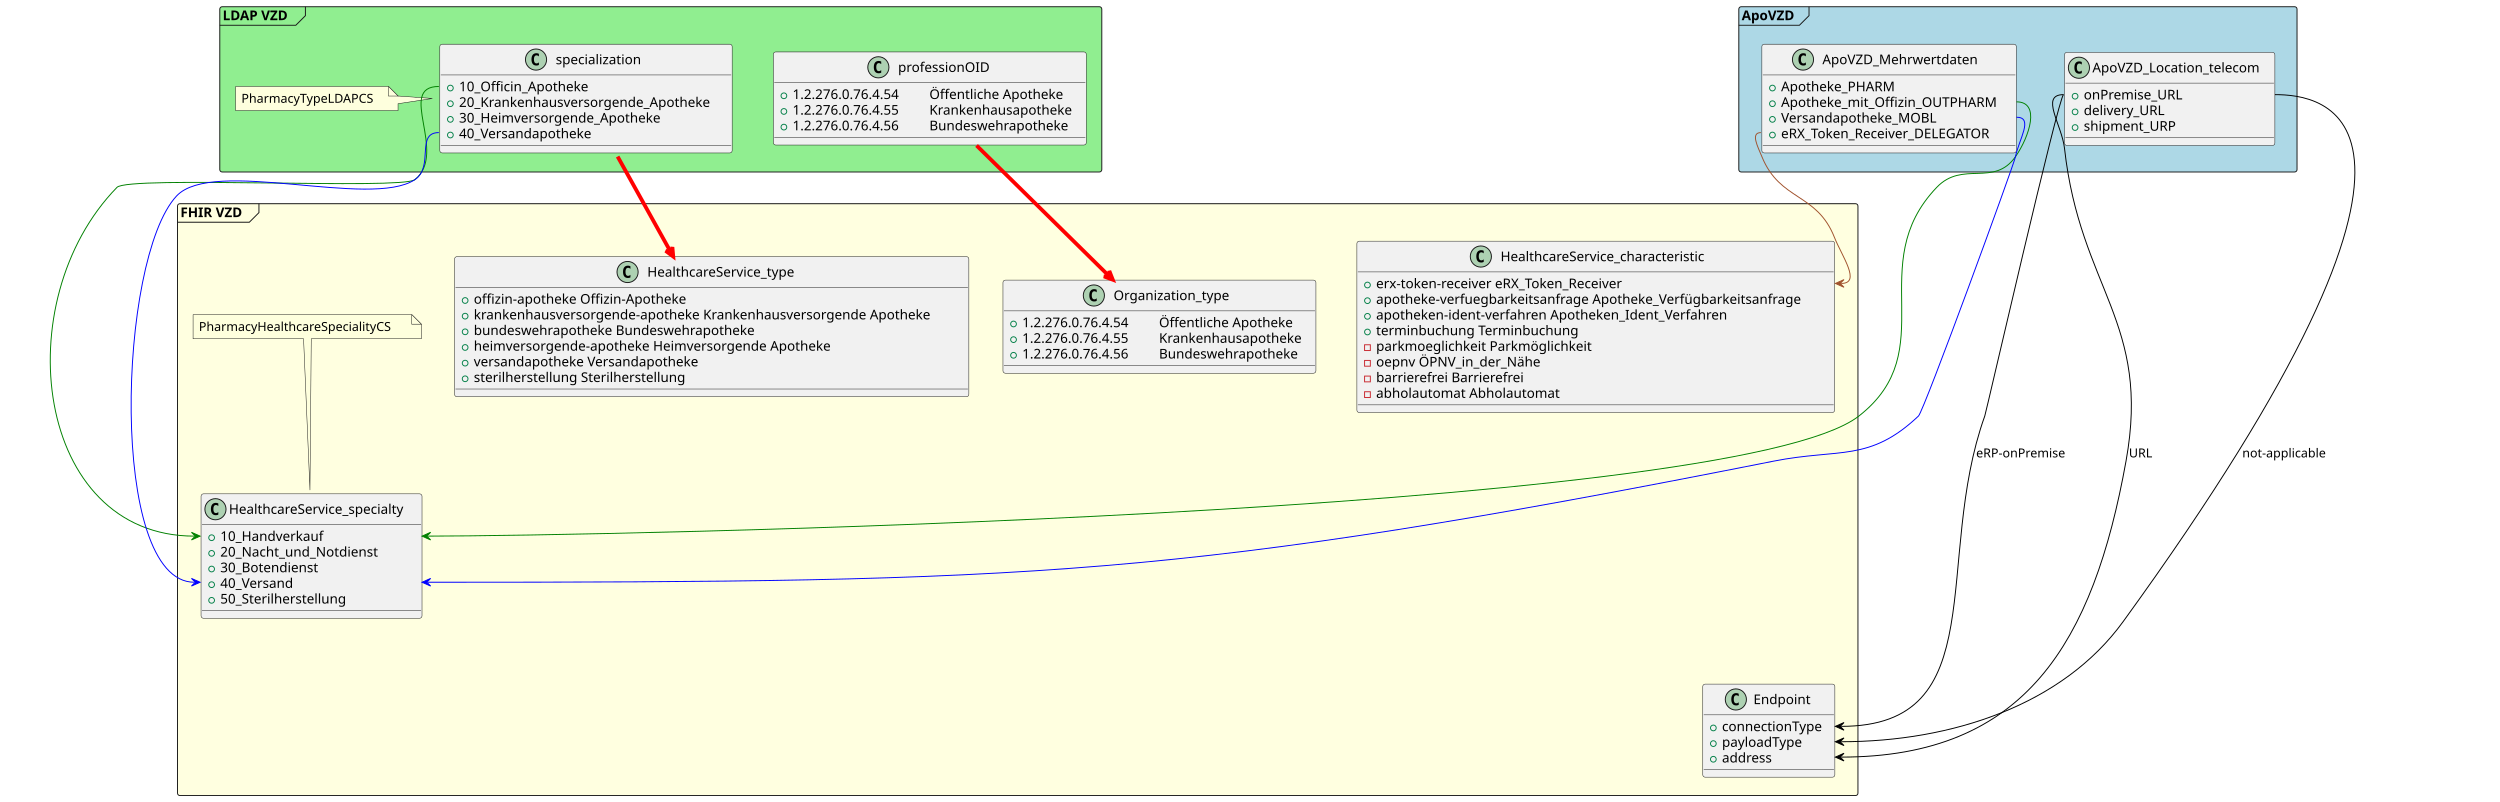
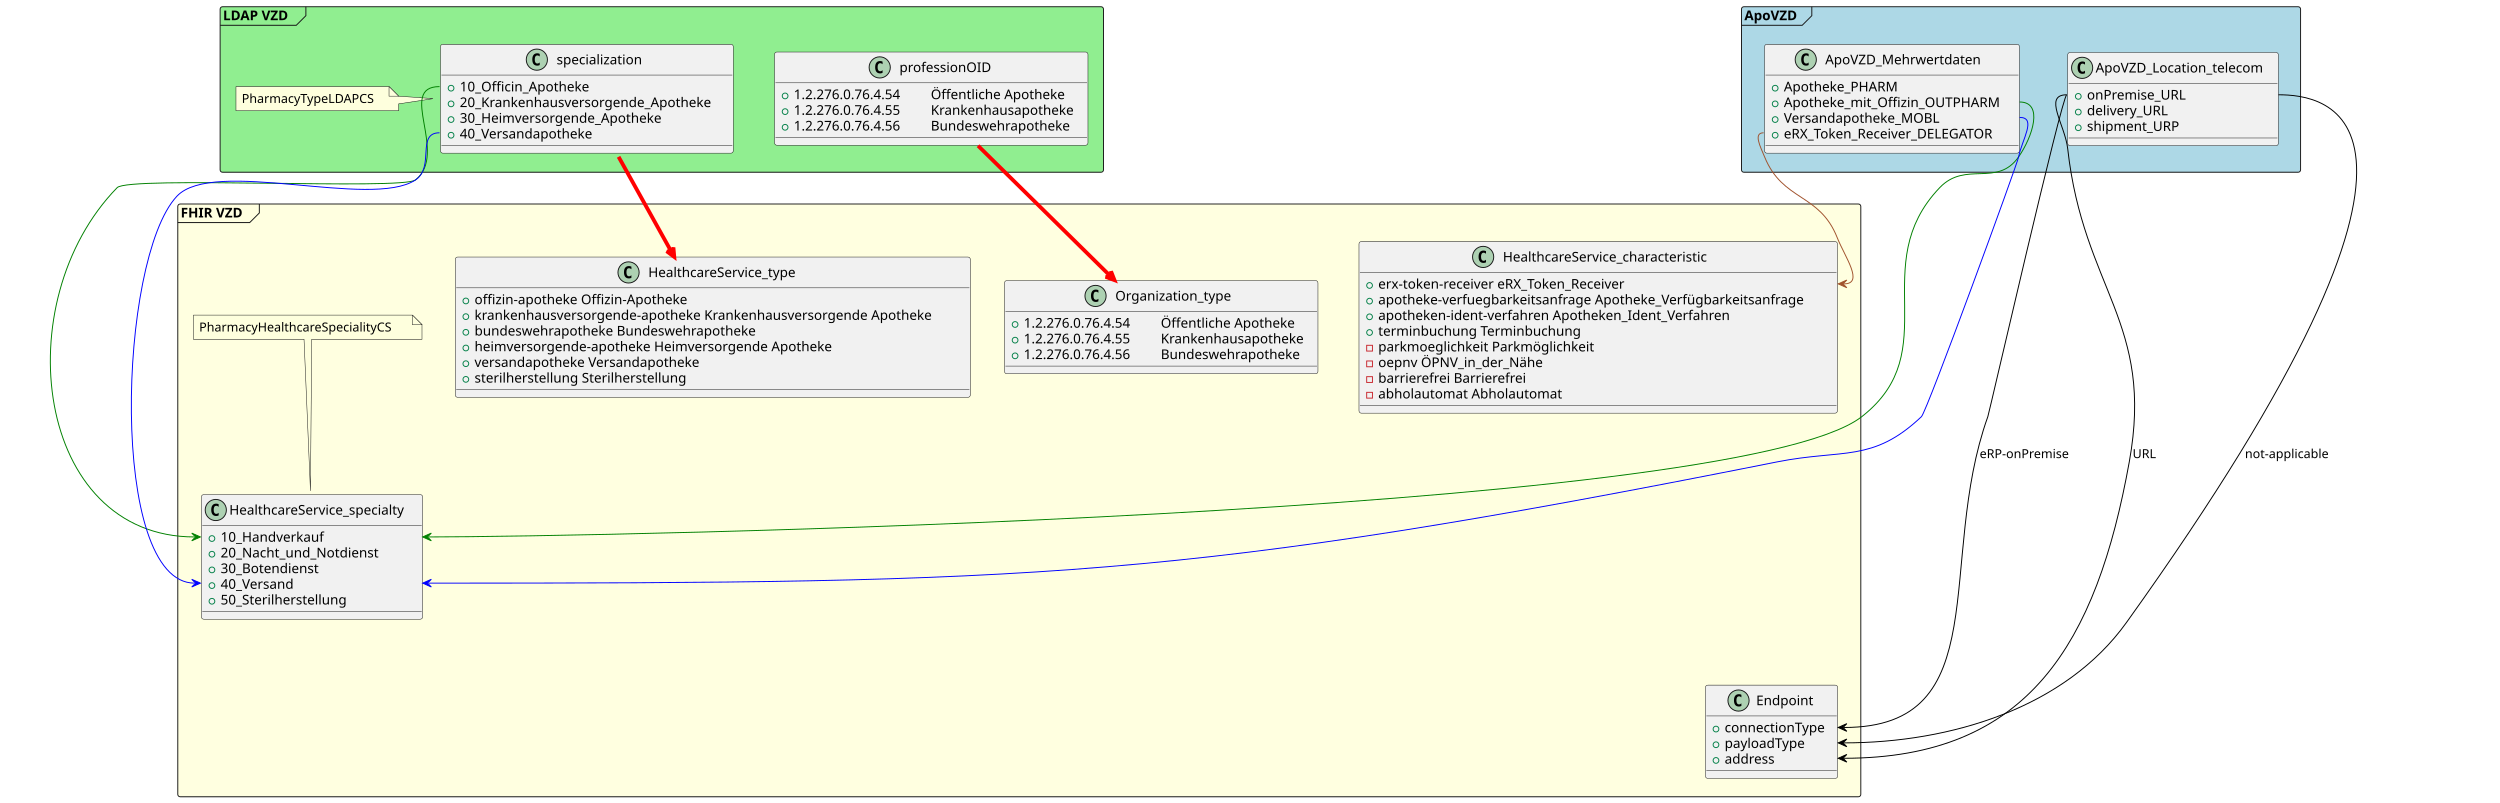
- <svg xmlns="http://www.w3.org/2000/svg" contentStyleType="text/css" height="834px" preserveAspectRatio="none" style="width:2602px;height:834px;background:#FFFFFF;" version="1.1" viewBox="0 0 2602 834" width="2602px" zoomAndPan="magnify">
+ <svg xmlns="http://www.w3.org/2000/svg" contentStyleType="text/css" height="834px" preserveAspectRatio="none" style="width:2598px;height:834px;background:#FFFFFF;" version="1.1" viewBox="0 0 2598 834" width="2598px" zoomAndPan="magnify">
  <defs />
  <g>
    <g id="cluster_LDAP VZD">
      <rect fill="#90EE90" height="172" rx="2.5" ry="2.5" style="stroke:#181818;stroke-width:1.0;" width="918" x="228.75" y="7" />
      <path d="M317.869,7 L317.869,16.297 L307.869,26.297 L228.75,26.297 " fill="none" style="stroke:#181818;stroke-width:1.0;" />
      <text fill="#000000" font-family="sans-serif" font-size="14" font-weight="bold" lengthAdjust="spacing" textLength="79.119" x="231.75" y="20.995">LDAP VZD</text>
    </g>
    <g id="cluster_FHIR VZD">
      <rect fill="#FFFFE0" height="616" rx="2.5" ry="2.5" style="stroke:#181818;stroke-width:1.0;" width="1749" x="184.75" y="212" />
      <path d="M269.501,212 L269.501,221.297 L259.501,231.297 L184.75,231.297 " fill="none" style="stroke:#181818;stroke-width:1.0;" />
      <text fill="#000000" font-family="sans-serif" font-size="14" font-weight="bold" lengthAdjust="spacing" textLength="74.751" x="187.75" y="225.995">FHIR VZD</text>
    </g>
    <g id="cluster_ApoVZD">
      <rect fill="#ADD8E6" height="172" rx="2.5" ry="2.5" style="stroke:#181818;stroke-width:1.0;" width="581" x="1809.75" y="7" />
      <path d="M1882.832,7 L1882.832,16.297 L1872.832,26.297 L1809.75,26.297 " fill="none" style="stroke:#181818;stroke-width:1.0;" />
      <text fill="#000000" font-family="sans-serif" font-size="14" font-weight="bold" lengthAdjust="spacing" textLength="63.082" x="1812.75" y="20.995">ApoVZD</text>
    </g>
    <g id="elem_specialization">
      <rect codeLine="3" fill="#F1F1F1" height="113.188" id="specialization" rx="2.5" ry="2.5" style="stroke:#181818;stroke-width:0.5;" width="304.284" x="457.75" y="46" />
      <ellipse cx="557.9" cy="62" fill="#ADD1B2" rx="11" ry="11" style="stroke:#181818;stroke-width:1.0;" />
      <path d="M560.869,67.641 Q560.29,67.938 559.65,68.078 Q559.009,68.234 558.306,68.234 Q555.806,68.234 554.478,66.594 Q553.165,64.938 553.165,61.812 Q553.165,58.688 554.478,57.031 Q555.806,55.375 558.306,55.375 Q559.009,55.375 559.65,55.531 Q560.306,55.688 560.869,55.984 L560.869,58.703 Q560.244,58.125 559.65,57.859 Q559.056,57.578 558.431,57.578 Q557.087,57.578 556.4,58.656 Q555.712,59.719 555.712,61.812 Q555.712,63.906 556.4,64.984 Q557.087,66.047 558.431,66.047 Q559.056,66.047 559.65,65.781 Q560.244,65.5 560.869,64.922 L560.869,67.641 Z " fill="#000000" />
      <text fill="#000000" font-family="sans-serif" font-size="14" lengthAdjust="spacing" textLength="95.484" x="578.4" y="66.847">specialization</text>
      <line style="stroke:#181818;stroke-width:0.5;" x1="458.75" x2="761.034" y1="78" y2="78" />
      <ellipse cx="468.75" cy="91.648" fill="none" rx="3" ry="3" style="stroke:#038048;stroke-width:1.0;" />
      <text fill="#000000" font-family="sans-serif" font-size="14" lengthAdjust="spacing" textLength="143.767" x="477.75" y="94.995">10_Officin_Apotheke</text>
      <ellipse cx="468.75" cy="107.945" fill="none" rx="3" ry="3" style="stroke:#038048;stroke-width:1.0;" />
      <text fill="#000000" font-family="sans-serif" font-size="14" lengthAdjust="spacing" textLength="278.284" x="477.75" y="111.292">20_Krankenhausversorgende_Apotheke</text>
      <ellipse cx="468.75" cy="124.242" fill="none" rx="3" ry="3" style="stroke:#038048;stroke-width:1.0;" />
      <text fill="#000000" font-family="sans-serif" font-size="14" lengthAdjust="spacing" textLength="223.351" x="477.75" y="127.589">30_Heimversorgende_Apotheke</text>
      <ellipse cx="468.75" cy="140.539" fill="none" rx="3" ry="3" style="stroke:#038048;stroke-width:1.0;" />
      <text fill="#000000" font-family="sans-serif" font-size="14" lengthAdjust="spacing" textLength="148.121" x="477.75" y="143.886">40_Versandapotheke</text>
      <line style="stroke:#181818;stroke-width:0.5;" x1="458.75" x2="761.034" y1="151.188" y2="151.188" />
    </g>
    <g id="elem_GMN4">
      <path d="M245.22,89.93 L245.22,115.063 A0,0 0 0 0 245.22,115.063 L414.279,115.063 A0,0 0 0 0 414.279,115.063 L414.279,107.93 L449.98,102.5 L414.279,99.93 L414.279,99.93 L404.279,89.93 L245.22,89.93 A0,0 0 0 0 245.22,89.93 " fill="#FEFFDD" style="stroke:#181818;stroke-width:0.5;" />
      <path d="M404.279,89.93 L404.279,99.93 L414.279,99.93 L404.279,89.93 " fill="#FEFFDD" style="stroke:#181818;stroke-width:0.5;" />
      <text fill="#000000" font-family="sans-serif" font-size="13" lengthAdjust="spacing" textLength="148.059" x="251.22" y="106.997">PharmacyTypeLDAPCS</text>
    </g>
    <g id="elem_professionOID">
      <rect codeLine="14" fill="#F1F1F1" height="96.891" id="professionOID" rx="2.5" ry="2.5" style="stroke:#181818;stroke-width:0.5;" width="325.735" x="804.88" y="54.05" />
      <ellipse cx="914.2" cy="70.05" fill="#ADD1B2" rx="11" ry="11" style="stroke:#181818;stroke-width:1.0;" />
      <path d="M917.169,75.691 Q916.591,75.987 915.95,76.128 Q915.31,76.284 914.607,76.284 Q912.107,76.284 910.778,74.644 Q909.466,72.987 909.466,69.862 Q909.466,66.737 910.778,65.081 Q912.107,63.425 914.607,63.425 Q915.31,63.425 915.95,63.581 Q916.607,63.737 917.169,64.034 L917.169,66.753 Q916.544,66.175 915.95,65.909 Q915.357,65.628 914.732,65.628 Q913.388,65.628 912.7,66.706 Q912.013,67.769 912.013,69.862 Q912.013,71.956 912.7,73.034 Q913.388,74.097 914.732,74.097 Q915.357,74.097 915.95,73.831 Q916.544,73.55 917.169,72.972 L917.169,75.691 Z " fill="#000000" />
      <text fill="#000000" font-family="sans-serif" font-size="14" lengthAdjust="spacing" textLength="98.595" x="934.7" y="74.897">professionOID</text>
      <line style="stroke:#181818;stroke-width:0.5;" x1="805.88" x2="1129.615" y1="86.05" y2="86.05" />
      <ellipse cx="815.88" cy="99.698" fill="none" rx="3" ry="3" style="stroke:#038048;stroke-width:1.0;" />
      <text fill="#000000" font-family="sans-serif" font-size="14" lengthAdjust="spacing" textLength="124.681" x="824.88" y="103.045">1.2.276.0.76.4.54</text>
      <text fill="#000000" font-family="sans-serif" font-size="14" lengthAdjust="spacing" textLength="147.991" x="967.286" y="103.045">Öffentliche Apotheke</text>
      <ellipse cx="815.88" cy="115.995" fill="none" rx="3" ry="3" style="stroke:#038048;stroke-width:1.0;" />
      <text fill="#000000" font-family="sans-serif" font-size="14" lengthAdjust="spacing" textLength="124.681" x="824.88" y="119.342">1.2.276.0.76.4.55</text>
      <text fill="#000000" font-family="sans-serif" font-size="14" lengthAdjust="spacing" textLength="157.329" x="967.286" y="119.342">Krankenhausapotheke</text>
      <ellipse cx="815.88" cy="132.292" fill="none" rx="3" ry="3" style="stroke:#038048;stroke-width:1.0;" />
      <text fill="#000000" font-family="sans-serif" font-size="14" lengthAdjust="spacing" textLength="124.681" x="824.88" y="135.639">1.2.276.0.76.4.56</text>
      <text fill="#000000" font-family="sans-serif" font-size="14" lengthAdjust="spacing" textLength="152.565" x="967.286" y="135.639">Bundeswehrapotheke</text>
      <line style="stroke:#181818;stroke-width:0.5;" x1="805.88" x2="1129.615" y1="142.941" y2="142.941" />
    </g>
    <g id="elem_HealthcareService_specialty">
      <rect codeLine="23" fill="#F1F1F1" height="129.484" id="HealthcareService_specialty" rx="2.5" ry="2.5" style="stroke:#181818;stroke-width:0.5;" width="229.982" x="209.25" y="514" />
      <ellipse cx="224.25" cy="530" fill="#ADD1B2" rx="11" ry="11" style="stroke:#181818;stroke-width:1.0;" />
      <path d="M227.219,535.641 Q226.641,535.938 226,536.078 Q225.359,536.234 224.656,536.234 Q222.156,536.234 220.828,534.594 Q219.516,532.938 219.516,529.812 Q219.516,526.688 220.828,525.031 Q222.156,523.375 224.656,523.375 Q225.359,523.375 226,523.531 Q226.656,523.688 227.219,523.984 L227.219,526.703 Q226.594,526.125 226,525.859 Q225.406,525.578 224.781,525.578 Q223.438,525.578 222.75,526.656 Q222.062,527.719 222.062,529.812 Q222.062,531.906 222.75,532.984 Q223.438,534.047 224.781,534.047 Q225.406,534.047 226,533.781 Q226.594,533.5 227.219,532.922 L227.219,535.641 Z " fill="#000000" />
      <text fill="#000000" font-family="sans-serif" font-size="14" lengthAdjust="spacing" textLength="197.982" x="238.25" y="534.847">HealthcareService_specialty</text>
      <line style="stroke:#181818;stroke-width:0.5;" x1="210.25" x2="438.232" y1="546" y2="546" />
      <ellipse cx="220.25" cy="559.648" fill="none" rx="3" ry="3" style="stroke:#038048;stroke-width:1.0;" />
      <text fill="#000000" font-family="sans-serif" font-size="14" lengthAdjust="spacing" textLength="114.823" x="229.25" y="562.995">10_Handverkauf</text>
      <ellipse cx="220.25" cy="575.945" fill="none" rx="3" ry="3" style="stroke:#038048;stroke-width:1.0;" />
      <text fill="#000000" font-family="sans-serif" font-size="14" lengthAdjust="spacing" textLength="174.132" x="229.25" y="579.292">20_Nacht_und_Notdienst</text>
      <ellipse cx="220.25" cy="592.242" fill="none" rx="3" ry="3" style="stroke:#038048;stroke-width:1.0;" />
      <text fill="#000000" font-family="sans-serif" font-size="14" lengthAdjust="spacing" textLength="109.006" x="229.25" y="595.589">30_Botendienst</text>
      <ellipse cx="220.25" cy="608.539" fill="none" rx="3" ry="3" style="stroke:#038048;stroke-width:1.0;" />
      <text fill="#000000" font-family="sans-serif" font-size="14" lengthAdjust="spacing" textLength="82.394" x="229.25" y="611.886">40_Versand</text>
      <ellipse cx="220.25" cy="624.836" fill="none" rx="3" ry="3" style="stroke:#038048;stroke-width:1.0;" />
      <text fill="#000000" font-family="sans-serif" font-size="14" lengthAdjust="spacing" textLength="140.39" x="229.25" y="628.183">50_Sterilherstellung</text>
      <line style="stroke:#181818;stroke-width:0.5;" x1="210.25" x2="438.232" y1="635.484" y2="635.484" />
    </g>
    <g id="elem_GMN10">
      <path d="M200.96,327.43 L200.96,352.563 A0,0 0 0 0 200.96,352.563 L315.95,352.563 L322.61,510.09 L323.95,352.563 L438.536,352.563 A0,0 0 0 0 438.536,352.563 L438.536,337.43 L428.536,327.43 L200.96,327.43 A0,0 0 0 0 200.96,327.43 " fill="#FEFFDD" style="stroke:#181818;stroke-width:0.5;" />
      <path d="M428.536,327.43 L428.536,337.43 L438.536,337.43 L428.536,327.43 " fill="#FEFFDD" style="stroke:#181818;stroke-width:0.5;" />
      <text fill="#000000" font-family="sans-serif" font-size="13" lengthAdjust="spacing" textLength="216.576" x="206.96" y="344.497">PharmacyHealthcareSpecialityCS</text>
    </g>
    <g id="elem_HealthcareService_type">
      <rect codeLine="35" fill="#F1F1F1" height="145.781" id="HealthcareService_type" rx="2.5" ry="2.5" style="stroke:#181818;stroke-width:0.5;" width="535.27" x="473.11" y="267.11" />
      <ellipse cx="653.179" cy="283.11" fill="#ADD1B2" rx="11" ry="11" style="stroke:#181818;stroke-width:1.0;" />
      <path d="M656.148,288.751 Q655.569,289.048 654.929,289.188 Q654.288,289.344 653.585,289.344 Q651.085,289.344 649.757,287.704 Q648.444,286.048 648.444,282.923 Q648.444,279.798 649.757,278.141 Q651.085,276.485 653.585,276.485 Q654.288,276.485 654.929,276.641 Q655.585,276.798 656.148,277.094 L656.148,279.813 Q655.523,279.235 654.929,278.969 Q654.335,278.688 653.71,278.688 Q652.366,278.688 651.679,279.766 Q650.991,280.829 650.991,282.923 Q650.991,285.016 651.679,286.094 Q652.366,287.157 653.71,287.157 Q654.335,287.157 654.929,286.891 Q655.523,286.61 656.148,286.032 L656.148,288.751 Z " fill="#000000" />
      <text fill="#000000" font-family="sans-serif" font-size="14" lengthAdjust="spacing" textLength="166.633" x="673.679" y="287.957">HealthcareService_type</text>
      <line style="stroke:#181818;stroke-width:0.5;" x1="474.11" x2="1007.38" y1="299.11" y2="299.11" />
      <ellipse cx="484.11" cy="312.758" fill="none" rx="3" ry="3" style="stroke:#038048;stroke-width:1.0;" />
      <text fill="#000000" font-family="sans-serif" font-size="14" lengthAdjust="spacing" textLength="372.265" x="493.11" y="316.105">offizin-apotheke                                Offizin-Apotheke</text>
      <ellipse cx="484.11" cy="329.055" fill="none" rx="3" ry="3" style="stroke:#038048;stroke-width:1.0;" />
      <text fill="#000000" font-family="sans-serif" font-size="14" lengthAdjust="spacing" textLength="509.271" x="493.11" y="332.402">krankenhausversorgende-apotheke  Krankenhausversorgende Apotheke</text>
      <ellipse cx="484.11" cy="345.352" fill="none" rx="3" ry="3" style="stroke:#038048;stroke-width:1.0;" />
      <text fill="#000000" font-family="sans-serif" font-size="14" lengthAdjust="spacing" textLength="411.216" x="493.11" y="348.699">bundeswehrapotheke                        Bundeswehrapotheke</text>
      <ellipse cx="484.11" cy="361.649" fill="none" rx="3" ry="3" style="stroke:#038048;stroke-width:1.0;" />
      <text fill="#000000" font-family="sans-serif" font-size="14" lengthAdjust="spacing" textLength="452.225" x="493.11" y="364.996">heimversorgende-apotheke              Heimversorgende Apotheke</text>
      <ellipse cx="484.11" cy="377.946" fill="none" rx="3" ry="3" style="stroke:#038048;stroke-width:1.0;" />
      <text fill="#000000" font-family="sans-serif" font-size="14" lengthAdjust="spacing" textLength="378.827" x="493.11" y="381.293">versandapotheke                              Versandapotheke</text>
      <ellipse cx="484.11" cy="394.243" fill="none" rx="3" ry="3" style="stroke:#038048;stroke-width:1.0;" />
      <text fill="#000000" font-family="sans-serif" font-size="14" lengthAdjust="spacing" textLength="367.514" x="493.11" y="397.589">sterilherstellung                               Sterilherstellung</text>
      <line style="stroke:#181818;stroke-width:0.5;" x1="474.11" x2="1007.38" y1="404.891" y2="404.891" />
    </g>
    <g id="elem_Organization_type">
      <rect codeLine="44" fill="#F1F1F1" height="96.891" id="Organization_type" rx="2.5" ry="2.5" style="stroke:#181818;stroke-width:0.5;" width="325.735" x="1043.88" y="291.55" />
      <ellipse cx="1138.486" cy="307.55" fill="#ADD1B2" rx="11" ry="11" style="stroke:#181818;stroke-width:1.0;" />
      <path d="M1141.455,313.191 Q1140.877,313.488 1140.236,313.628 Q1139.595,313.784 1138.892,313.784 Q1136.392,313.784 1135.064,312.144 Q1133.752,310.488 1133.752,307.363 Q1133.752,304.238 1135.064,302.581 Q1136.392,300.925 1138.892,300.925 Q1139.595,300.925 1140.236,301.081 Q1140.892,301.238 1141.455,301.534 L1141.455,304.253 Q1140.83,303.675 1140.236,303.409 Q1139.642,303.128 1139.017,303.128 Q1137.674,303.128 1136.986,304.206 Q1136.299,305.269 1136.299,307.363 Q1136.299,309.456 1136.986,310.534 Q1137.674,311.597 1139.017,311.597 Q1139.642,311.597 1140.236,311.331 Q1140.83,311.05 1141.455,310.472 L1141.455,313.191 Z " fill="#000000" />
      <text fill="#000000" font-family="sans-serif" font-size="14" lengthAdjust="spacing" textLength="128.023" x="1158.986" y="312.397">Organization_type</text>
      <line style="stroke:#181818;stroke-width:0.5;" x1="1044.88" x2="1368.615" y1="323.55" y2="323.55" />
      <ellipse cx="1054.88" cy="337.198" fill="none" rx="3" ry="3" style="stroke:#038048;stroke-width:1.0;" />
      <text fill="#000000" font-family="sans-serif" font-size="14" lengthAdjust="spacing" textLength="124.681" x="1063.88" y="340.545">1.2.276.0.76.4.54</text>
      <text fill="#000000" font-family="sans-serif" font-size="14" lengthAdjust="spacing" textLength="147.991" x="1206.286" y="340.545">Öffentliche Apotheke</text>
      <ellipse cx="1054.88" cy="353.495" fill="none" rx="3" ry="3" style="stroke:#038048;stroke-width:1.0;" />
      <text fill="#000000" font-family="sans-serif" font-size="14" lengthAdjust="spacing" textLength="124.681" x="1063.88" y="356.842">1.2.276.0.76.4.55</text>
      <text fill="#000000" font-family="sans-serif" font-size="14" lengthAdjust="spacing" textLength="157.329" x="1206.286" y="356.842">Krankenhausapotheke</text>
      <ellipse cx="1054.88" cy="369.792" fill="none" rx="3" ry="3" style="stroke:#038048;stroke-width:1.0;" />
      <text fill="#000000" font-family="sans-serif" font-size="14" lengthAdjust="spacing" textLength="124.681" x="1063.88" y="373.139">1.2.276.0.76.4.56</text>
      <text fill="#000000" font-family="sans-serif" font-size="14" lengthAdjust="spacing" textLength="152.565" x="1206.286" y="373.139">Bundeswehrapotheke</text>
      <line style="stroke:#181818;stroke-width:0.5;" x1="1044.88" x2="1368.615" y1="380.441" y2="380.441" />
    </g>
    <g id="elem_HealthcareService_characteristic">
      <rect codeLine="50" fill="#F1F1F1" height="178.375" id="HealthcareService_characteristic" rx="2.5" ry="2.5" style="stroke:#181818;stroke-width:0.5;" width="497.208" x="1412.25" y="251" />
      <ellipse cx="1541.275" cy="267" fill="#ADD1B2" rx="11" ry="11" style="stroke:#181818;stroke-width:1.0;" />
      <path d="M1544.244,272.641 Q1543.666,272.938 1543.025,273.078 Q1542.384,273.234 1541.681,273.234 Q1539.181,273.234 1537.853,271.594 Q1536.541,269.938 1536.541,266.812 Q1536.541,263.688 1537.853,262.031 Q1539.181,260.375 1541.681,260.375 Q1542.384,260.375 1543.025,260.531 Q1543.681,260.688 1544.244,260.984 L1544.244,263.703 Q1543.619,263.125 1543.025,262.859 Q1542.431,262.578 1541.806,262.578 Q1540.462,262.578 1539.775,263.656 Q1539.087,264.719 1539.087,266.812 Q1539.087,268.906 1539.775,269.984 Q1540.462,271.047 1541.806,271.047 Q1542.431,271.047 1543.025,270.781 Q1543.619,270.5 1544.244,269.922 L1544.244,272.641 Z " fill="#000000" />
      <text fill="#000000" font-family="sans-serif" font-size="14" lengthAdjust="spacing" textLength="230.658" x="1561.775" y="271.847">HealthcareService_characteristic</text>
      <line style="stroke:#181818;stroke-width:0.5;" x1="1413.25" x2="1908.458" y1="283" y2="283" />
      <ellipse cx="1423.25" cy="296.648" fill="none" rx="3" ry="3" style="stroke:#038048;stroke-width:1.0;" />
      <text fill="#000000" font-family="sans-serif" font-size="14" lengthAdjust="spacing" textLength="382.272" x="1432.25" y="299.995">erx-token-receiver                        eRX_Token_Receiver</text>
      <ellipse cx="1423.25" cy="312.945" fill="none" rx="3" ry="3" style="stroke:#038048;stroke-width:1.0;" />
      <text fill="#000000" font-family="sans-serif" font-size="14" lengthAdjust="spacing" textLength="471.208" x="1432.25" y="316.292">apotheke-verfuegbarkeitsanfrage Apotheke_Verfügbarkeitsanfrage</text>
      <ellipse cx="1423.25" cy="329.242" fill="none" rx="3" ry="3" style="stroke:#038048;stroke-width:1.0;" />
      <text fill="#000000" font-family="sans-serif" font-size="14" lengthAdjust="spacing" textLength="432.845" x="1432.25" y="332.589">apotheken-ident-verfahren           Apotheken_Ident_Verfahren</text>
      <ellipse cx="1423.25" cy="345.539" fill="none" rx="3" ry="3" style="stroke:#038048;stroke-width:1.0;" />
      <text fill="#000000" font-family="sans-serif" font-size="14" lengthAdjust="spacing" textLength="346.562" x="1432.25" y="348.886">terminbuchung                             Terminbuchung</text>
      <rect fill="none" height="6" style="stroke:#C82930;stroke-width:1.0;" width="6" x="1420.25" y="358.836" />
      <text fill="#000000" font-family="sans-serif" font-size="14" lengthAdjust="spacing" textLength="349.61" x="1432.25" y="365.183">parkmoeglichkeit                          Parkmöglichkeit</text>
      <rect fill="none" height="6" style="stroke:#C82930;stroke-width:1.0;" width="6" x="1420.25" y="375.133" />
      <text fill="#000000" font-family="sans-serif" font-size="14" lengthAdjust="spacing" textLength="367.65" x="1432.25" y="381.479">oepnv                                           ÖPNV_in_der_Nähe</text>
      <rect fill="none" height="6" style="stroke:#C82930;stroke-width:1.0;" width="6" x="1420.25" y="391.43" />
      <text fill="#000000" font-family="sans-serif" font-size="14" lengthAdjust="spacing" textLength="314.549" x="1432.25" y="397.776">barrierefrei                                   Barrierefrei</text>
      <rect fill="none" height="6" style="stroke:#C82930;stroke-width:1.0;" width="6" x="1420.25" y="407.727" />
      <text fill="#000000" font-family="sans-serif" font-size="14" lengthAdjust="spacing" textLength="330.518" x="1432.25" y="414.073">abholautomat                              Abholautomat</text>
      <line style="stroke:#181818;stroke-width:0.5;" x1="1413.25" x2="1908.458" y1="421.375" y2="421.375" />
    </g>
    <g id="elem_Endpoint">
      <rect codeLine="61" fill="#F1F1F1" height="96.891" id="Endpoint" rx="2.5" ry="2.5" style="stroke:#181818;stroke-width:0.5;" width="137.474" x="1772.25" y="712" />
      <ellipse cx="1806.674" cy="728" fill="#ADD1B2" rx="11" ry="11" style="stroke:#181818;stroke-width:1.0;" />
      <path d="M1809.643,733.641 Q1809.064,733.938 1808.424,734.078 Q1807.783,734.234 1807.08,734.234 Q1804.58,734.234 1803.252,732.594 Q1801.939,730.938 1801.939,727.812 Q1801.939,724.688 1803.252,723.031 Q1804.58,721.375 1807.08,721.375 Q1807.783,721.375 1808.424,721.531 Q1809.08,721.688 1809.643,721.984 L1809.643,724.703 Q1809.018,724.125 1808.424,723.859 Q1807.83,723.578 1807.205,723.578 Q1805.861,723.578 1805.174,724.656 Q1804.486,725.719 1804.486,727.812 Q1804.486,729.906 1805.174,730.984 Q1805.861,732.047 1807.205,732.047 Q1807.83,732.047 1808.424,731.781 Q1809.018,731.5 1809.643,730.922 L1809.643,733.641 Z " fill="#000000" />
      <text fill="#000000" font-family="sans-serif" font-size="14" lengthAdjust="spacing" textLength="62.31" x="1824.99" y="732.847">Endpoint</text>
      <line style="stroke:#181818;stroke-width:0.5;" x1="1773.25" x2="1908.724" y1="744" y2="744" />
      <ellipse cx="1783.25" cy="757.648" fill="none" rx="3" ry="3" style="stroke:#038048;stroke-width:1.0;" />
      <text fill="#000000" font-family="sans-serif" font-size="14" lengthAdjust="spacing" textLength="111.474" x="1792.25" y="760.995">connectionType</text>
      <ellipse cx="1783.25" cy="773.945" fill="none" rx="3" ry="3" style="stroke:#038048;stroke-width:1.0;" />
      <text fill="#000000" font-family="sans-serif" font-size="14" lengthAdjust="spacing" textLength="90.009" x="1792.25" y="777.292">payloadType</text>
      <ellipse cx="1783.25" cy="790.242" fill="none" rx="3" ry="3" style="stroke:#038048;stroke-width:1.0;" />
      <text fill="#000000" font-family="sans-serif" font-size="14" lengthAdjust="spacing" textLength="55.31" x="1792.25" y="793.589">address</text>
      <line style="stroke:#181818;stroke-width:0.5;" x1="1773.25" x2="1908.724" y1="800.891" y2="800.891" />
    </g>
    <g id="elem_ApoVZD_Mehrwertdaten">
      <rect codeLine="71" fill="#F1F1F1" height="113.188" id="ApoVZD_Mehrwertdaten" rx="2.5" ry="2.5" style="stroke:#181818;stroke-width:0.5;" width="264.834" x="1833.75" y="46" />
      <ellipse cx="1876.553" cy="62" fill="#ADD1B2" rx="11" ry="11" style="stroke:#181818;stroke-width:1.0;" />
      <path d="M1879.522,67.641 Q1878.944,67.938 1878.303,68.078 Q1877.663,68.234 1876.96,68.234 Q1874.46,68.234 1873.131,66.594 Q1871.819,64.938 1871.819,61.812 Q1871.819,58.688 1873.131,57.031 Q1874.46,55.375 1876.96,55.375 Q1877.663,55.375 1878.303,55.531 Q1878.96,55.688 1879.522,55.984 L1879.522,58.703 Q1878.897,58.125 1878.303,57.859 Q1877.71,57.578 1877.085,57.578 Q1875.741,57.578 1875.053,58.656 Q1874.366,59.719 1874.366,61.812 Q1874.366,63.906 1875.053,64.984 Q1875.741,66.047 1877.085,66.047 Q1877.71,66.047 1878.303,65.781 Q1878.897,65.5 1879.522,64.922 L1879.522,67.641 Z " fill="#000000" />
      <text fill="#000000" font-family="sans-serif" font-size="14" lengthAdjust="spacing" textLength="171.049" x="1896.732" y="66.847">ApoVZD_Mehrwertdaten</text>
      <line style="stroke:#181818;stroke-width:0.5;" x1="1834.75" x2="2097.584" y1="78" y2="78" />
      <ellipse cx="1844.75" cy="91.648" fill="none" rx="3" ry="3" style="stroke:#038048;stroke-width:1.0;" />
      <text fill="#000000" font-family="sans-serif" font-size="14" lengthAdjust="spacing" textLength="124.079" x="1853.75" y="94.995">Apotheke_PHARM</text>
      <ellipse cx="1844.75" cy="107.945" fill="none" rx="3" ry="3" style="stroke:#038048;stroke-width:1.0;" />
      <text fill="#000000" font-family="sans-serif" font-size="14" lengthAdjust="spacing" textLength="235.792" x="1853.75" y="111.292">Apotheke_mit_Offizin_OUTPHARM</text>
      <ellipse cx="1844.75" cy="124.242" fill="none" rx="3" ry="3" style="stroke:#038048;stroke-width:1.0;" />
      <text fill="#000000" font-family="sans-serif" font-size="14" lengthAdjust="spacing" textLength="170.81" x="1853.75" y="127.589">Versandapotheke_MOBL</text>
      <ellipse cx="1844.75" cy="140.539" fill="none" rx="3" ry="3" style="stroke:#038048;stroke-width:1.0;" />
      <text fill="#000000" font-family="sans-serif" font-size="14" lengthAdjust="spacing" textLength="238.834" x="1853.75" y="143.886">eRX_Token_Receiver_DELEGATOR</text>
      <line style="stroke:#181818;stroke-width:0.5;" x1="1834.75" x2="2097.584" y1="151.188" y2="151.188" />
    </g>
    <g id="elem_ApoVZD_Location_telecom">
      <rect codeLine="78" fill="#F1F1F1" height="96.891" id="ApoVZD_Location_telecom" rx="2.5" ry="2.5" style="stroke:#181818;stroke-width:0.5;" width="218.942" x="2148.75" y="54.5" />
      <ellipse cx="2163.75" cy="70.5" fill="#ADD1B2" rx="11" ry="11" style="stroke:#181818;stroke-width:1.0;" />
      <path d="M2166.719,76.141 Q2166.141,76.438 2165.5,76.578 Q2164.859,76.734 2164.156,76.734 Q2161.656,76.734 2160.328,75.094 Q2159.016,73.438 2159.016,70.312 Q2159.016,67.188 2160.328,65.531 Q2161.656,63.875 2164.156,63.875 Q2164.859,63.875 2165.5,64.031 Q2166.156,64.188 2166.719,64.484 L2166.719,67.203 Q2166.094,66.625 2165.5,66.359 Q2164.906,66.078 2164.281,66.078 Q2162.938,66.078 2162.25,67.156 Q2161.562,68.219 2161.562,70.312 Q2161.562,72.406 2162.25,73.484 Q2162.938,74.547 2164.281,74.547 Q2164.906,74.547 2165.5,74.281 Q2166.094,74 2166.719,73.422 L2166.719,76.141 Z " fill="#000000" />
      <text fill="#000000" font-family="sans-serif" font-size="14" lengthAdjust="spacing" textLength="186.942" x="2177.75" y="75.347">ApoVZD_Location_telecom</text>
      <line style="stroke:#181818;stroke-width:0.5;" x1="2149.75" x2="2366.692" y1="86.5" y2="86.5" />
      <ellipse cx="2159.75" cy="100.148" fill="none" rx="3" ry="3" style="stroke:#038048;stroke-width:1.0;" />
      <text fill="#000000" font-family="sans-serif" font-size="14" lengthAdjust="spacing" textLength="108.459" x="2168.75" y="103.495">onPremise_URL</text>
      <ellipse cx="2159.75" cy="116.445" fill="none" rx="3" ry="3" style="stroke:#038048;stroke-width:1.0;" />
      <text fill="#000000" font-family="sans-serif" font-size="14" lengthAdjust="spacing" textLength="90.993" x="2168.75" y="119.792">delivery_URL</text>
      <ellipse cx="2159.75" cy="132.742" fill="none" rx="3" ry="3" style="stroke:#038048;stroke-width:1.0;" />
      <text fill="#000000" font-family="sans-serif" font-size="14" lengthAdjust="spacing" textLength="100.974" x="2168.75" y="136.089">shipment_URP</text>
      <line style="stroke:#181818;stroke-width:0.5;" x1="2149.75" x2="2366.692" y1="143.391" y2="143.391" />
    </g>
    <g id="link_specialization_HealthcareService_type">
      <path codeLine="87" d="M642.81,162.93 C660.39,194.54 679.233,228.407 697.773,261.737 " fill="none" id="specialization-to-HealthcareService_type" style="stroke:#FF0000;stroke-width:4.0;" />
      <polygon fill="#FF0000" points="700.69,266.98,699.811,257.171,698.259,262.611,692.819,261.059,700.69,266.98" style="stroke:#FF0000;stroke-width:4.0;" />
    </g>
    <g id="link_professionOID_Organization_type">
      <path codeLine="88" d="M1016.4,151.44 C1057.76,192.19 1112.556,246.189 1153.896,286.919 " fill="none" id="professionOID-to-Organization_type" style="stroke:#FF0000;stroke-width:4.0;" />
      <polygon fill="#FF0000" points="1158.17,291.13,1154.566,281.964,1154.608,287.621,1148.952,287.663,1158.17,291.13" style="stroke:#FF0000;stroke-width:4.0;" />
    </g>
    <g id="link_specialization_HealthcareService_specialty">
      <path codeLine="89" d="M456.75,90 C412.23,90 466.59,159.28 431.75,187 C418.27,197.73 133.77,182.66 121.75,195 C6,313.78 36.4,558 202.25,558 " fill="none" id="specialization-to-HealthcareService_specialty" style="stroke:#008000;stroke-width:1.0;" />
      <polygon fill="#008000" points="208.25,558,199.25,554,203.25,558,199.25,562,208.25,558" style="stroke:#008000;stroke-width:1.0;" />
    </g>
    <g id="link_specialization_HealthcareService_specialty">
      <path codeLine="90" d="M456.75,138 C432.3,138 452.15,173.53 431.75,187 C385.66,217.45 221.45,163.63 183.75,204 C122.67,269.41 112.75,606 202.25,606 " fill="none" id="specialization-to-HealthcareService_specialty-1" style="stroke:#0000FF;stroke-width:1.0;" />
      <polygon fill="#0000FF" points="208.25,606,199.25,602,203.25,606,199.25,610,208.25,606" style="stroke:#0000FF;stroke-width:1.0;" />
    </g>
    <g id="link_ApoVZD_Mehrwertdaten_HealthcareService_specialty">
      <path codeLine="93" d="M2098.75,106 C2124.09,106 2112.23,142.21 2097.75,163 C2075.4,195.11 2042.8,166.73 2015.75,195 C1938.5,275.73 2022.81,364.22 1934.75,433 C1803.34,535.64 612,558 445.25,558 " fill="none" id="ApoVZD_Mehrwertdaten-to-HealthcareService_specialty" style="stroke:#008000;stroke-width:1.0;" />
      <polygon fill="#008000" points="439.25,558,448.25,562,444.25,558,448.25,554,439.25,558" style="stroke:#008000;stroke-width:1.0;" />
    </g>
    <g id="link_ApoVZD_Mehrwertdaten_HealthcareService_specialty">
-       <path codeLine="94" d="M2098.75,122 C2116.98,122 2101.21,145.1 2097.75,163 C2096.23,170.86 2002.57,427.5 1996.75,433 C1945.67,481.28 1914.7,466.34 1845.75,480 C1230.1,601.95 1072.86,606 445.25,606 " fill="none" id="ApoVZD_Mehrwertdaten-to-HealthcareService_specialty-1" style="stroke:#0000FF;stroke-width:1.0;" />
+       <path codeLine="94" d="M2098.75,122 C2116.98,122 2101.21,145.1 2097.75,163 C2096.23,170.86 2002.56,427.49 1996.75,433 C1946.03,481.04 1915.27,466.36 1846.75,480 C1230.77,602.6 1073.31,606 445.25,606 " fill="none" id="ApoVZD_Mehrwertdaten-to-HealthcareService_specialty-1" style="stroke:#0000FF;stroke-width:1.0;" />
      <polygon fill="#0000FF" points="439.25,606,448.25,610,444.25,606,448.25,602,439.25,606" style="stroke:#0000FF;stroke-width:1.0;" />
    </g>
    <g id="link_ApoVZD_Mehrwertdaten_HealthcareService_characteristic">
      <path codeLine="95" d="M1832.75,138 C1821.63,138 1829.56,152.7 1833.75,163 C1852.65,209.5 1890.79,200.32 1909.25,247 C1917.1,266.84 1937.59,295 1916.25,295 " fill="none" id="ApoVZD_Mehrwertdaten-to-HealthcareService_characteristic" style="stroke:#A0522D;stroke-width:1.0;" />
      <polygon fill="#A0522D" points="1910.25,295,1919.25,299,1915.25,295,1919.25,291,1910.25,295" style="stroke:#A0522D;stroke-width:1.0;" />
    </g>
    <g id="link_ApoVZD_Location_telecom_Endpoint">
      <path codeLine="98" d="M2147.75,98.5 C2122.86,98.5 2145.99,129.76 2148.75,154.5 C2165.11,301.03 2238.98,334.91 2212.75,480 C2178.62,668.81 2108.12,788 1916.25,788 " fill="none" id="ApoVZD_Location_telecom-to-Endpoint" style="stroke:#000000;stroke-width:1.0;" />
      <polygon fill="#000000" points="1910.25,788,1919.25,792,1915.25,788,1919.25,784,1910.25,788" style="stroke:#000000;stroke-width:1.0;" />
-       <text fill="#000000" font-family="sans-serif" font-size="13" lengthAdjust="spacing" textLength="25.791" x="2215.75" y="476.067">URL</text>
+       <text fill="#000000" font-family="sans-serif" font-size="13" lengthAdjust="spacing" textLength="25.791" x="2216.18" y="476.067">URL</text>
    </g>
    <g id="link_ApoVZD_Location_telecom_Endpoint">
      <path codeLine="99" d="M2147.75,98.5 C2142.97,98.5 2067.37,428.5 2065.75,433 C2011.94,582.96 2075.58,756 1916.25,756 " fill="none" id="ApoVZD_Location_telecom-to-Endpoint-1" style="stroke:#000000;stroke-width:1.0;" />
      <polygon fill="#000000" points="1910.25,756,1919.25,760,1915.25,756,1919.25,752,1910.25,756" style="stroke:#000000;stroke-width:1.0;" />
-       <text fill="#000000" font-family="sans-serif" font-size="13" lengthAdjust="spacing" textLength="97.982" x="2056.75" y="476.067">eRP-onPremise</text>
+       <text fill="#000000" font-family="sans-serif" font-size="13" lengthAdjust="spacing" textLength="97.982" x="2057.23" y="476.067">eRP-onPremise</text>
    </g>
    <g id="link_ApoVZD_Location_telecom_Endpoint">
-       <path codeLine="100" d="M2367.75,98.5 C2414.08,98.5 2595.64,114.82 2209.75,647 C2147.07,733.44 2032.13,772 1916.25,772 " fill="none" id="ApoVZD_Location_telecom-to-Endpoint-2" style="stroke:#000000;stroke-width:1.0;" />
+       <path codeLine="100" d="M2367.75,98.5 C2413.59,98.5 2591.11,114.82 2209.75,647 C2146.47,735.3 2027.65,772 1916.25,772 " fill="none" id="ApoVZD_Location_telecom-to-Endpoint-2" style="stroke:#000000;stroke-width:1.0;" />
      <polygon fill="#000000" points="1910.25,772,1919.25,776,1915.25,772,1919.25,768,1910.25,772" style="stroke:#000000;stroke-width:1.0;" />
-       <text fill="#000000" font-family="sans-serif" font-size="13" lengthAdjust="spacing" textLength="92.65" x="2333.75" y="476.067">not-applicable</text>
+       <text fill="#000000" font-family="sans-serif" font-size="13" lengthAdjust="spacing" textLength="92.65" x="2332.93" y="476.067">not-applicable</text>
    </g>
  </g>
</svg>
